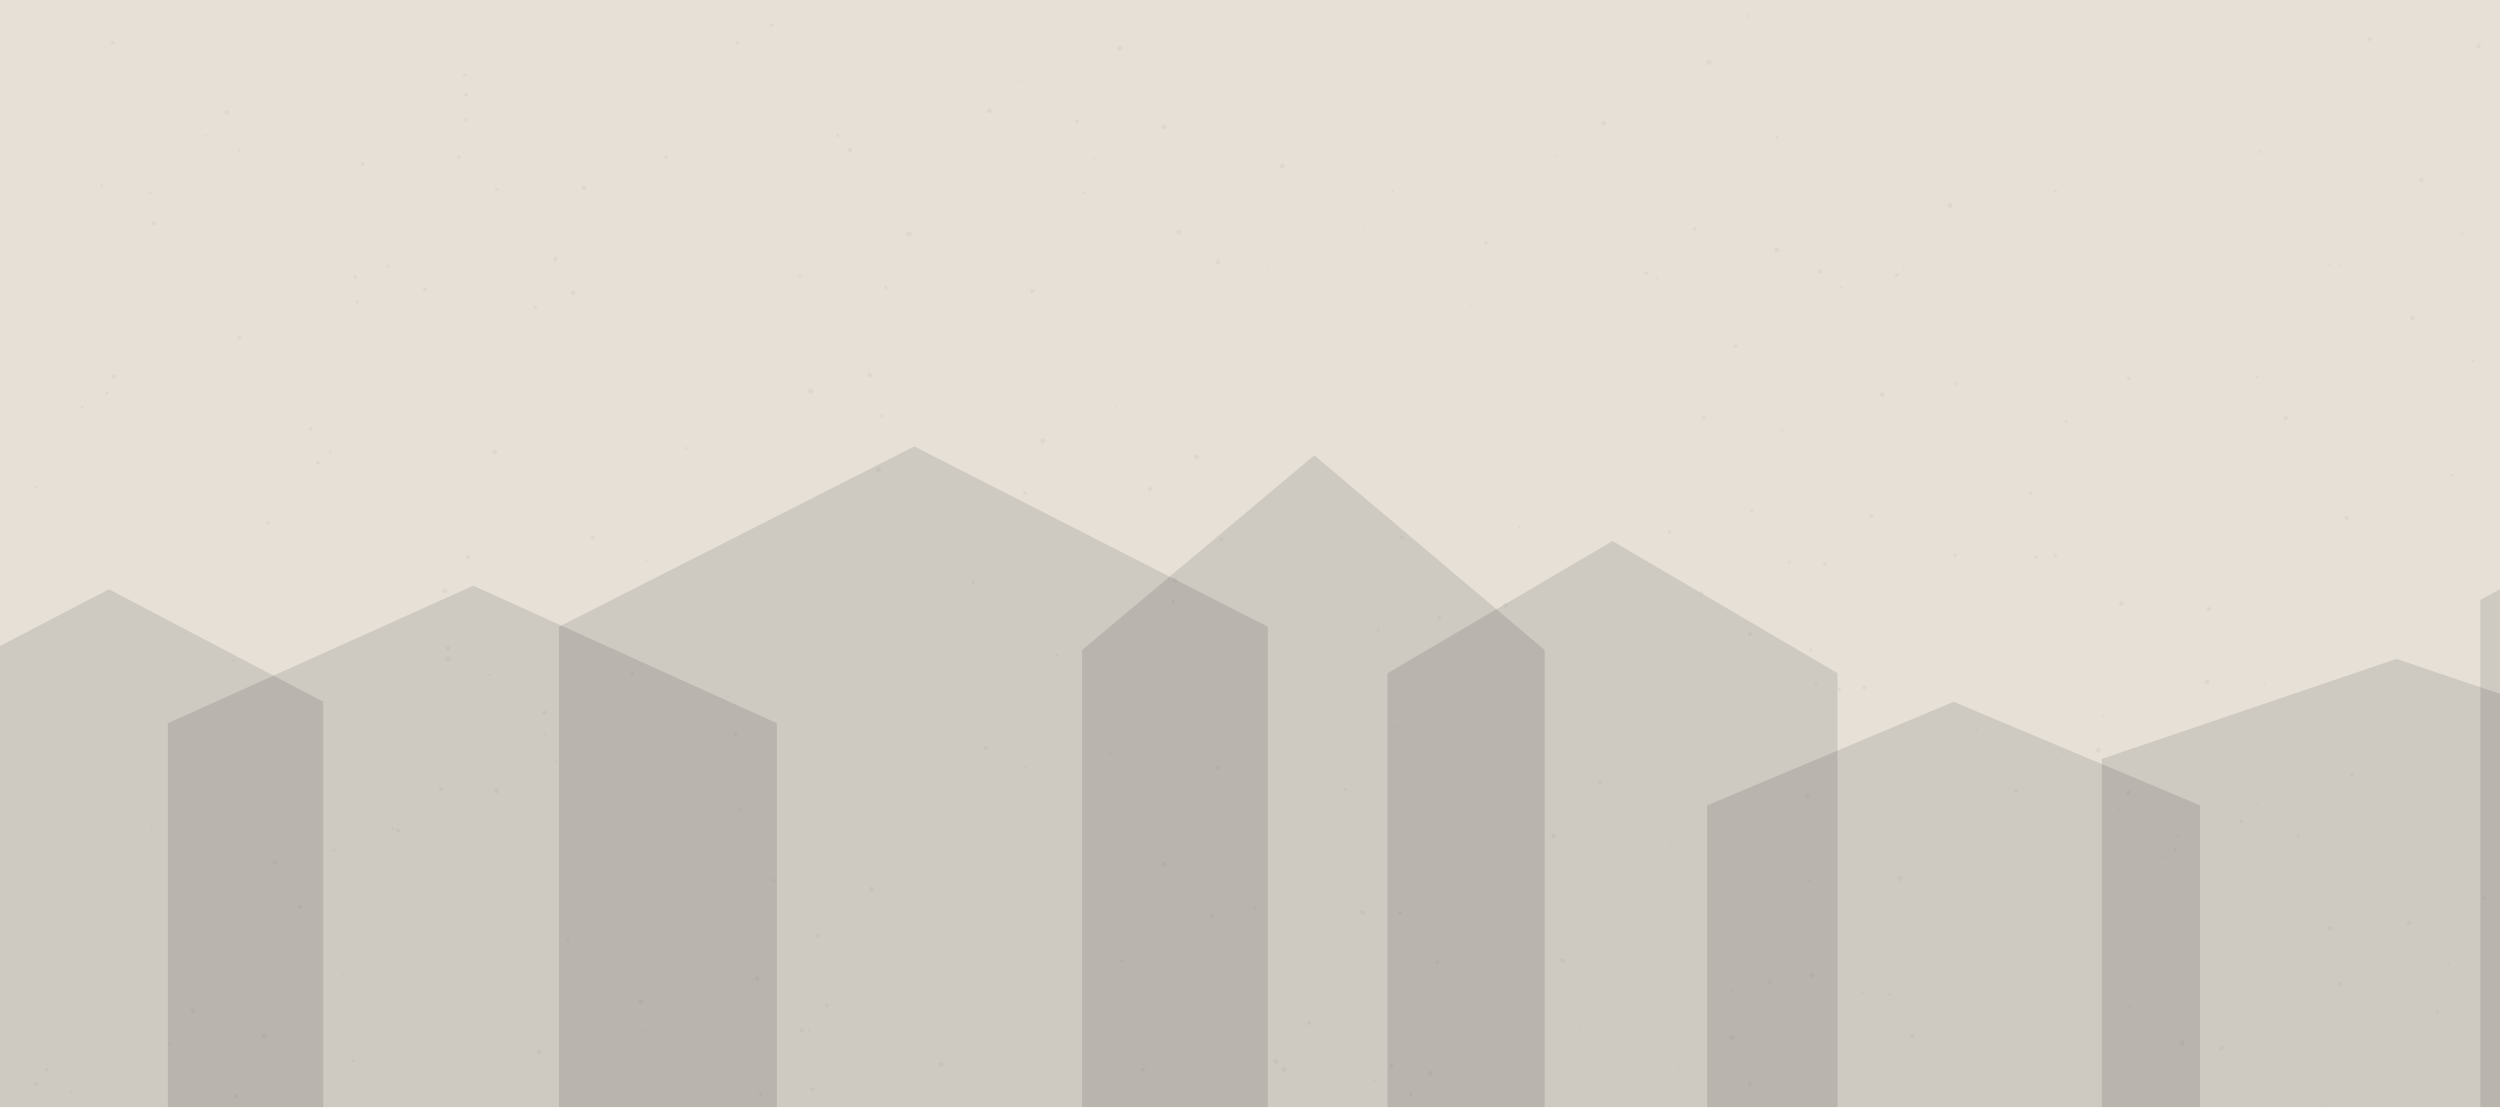
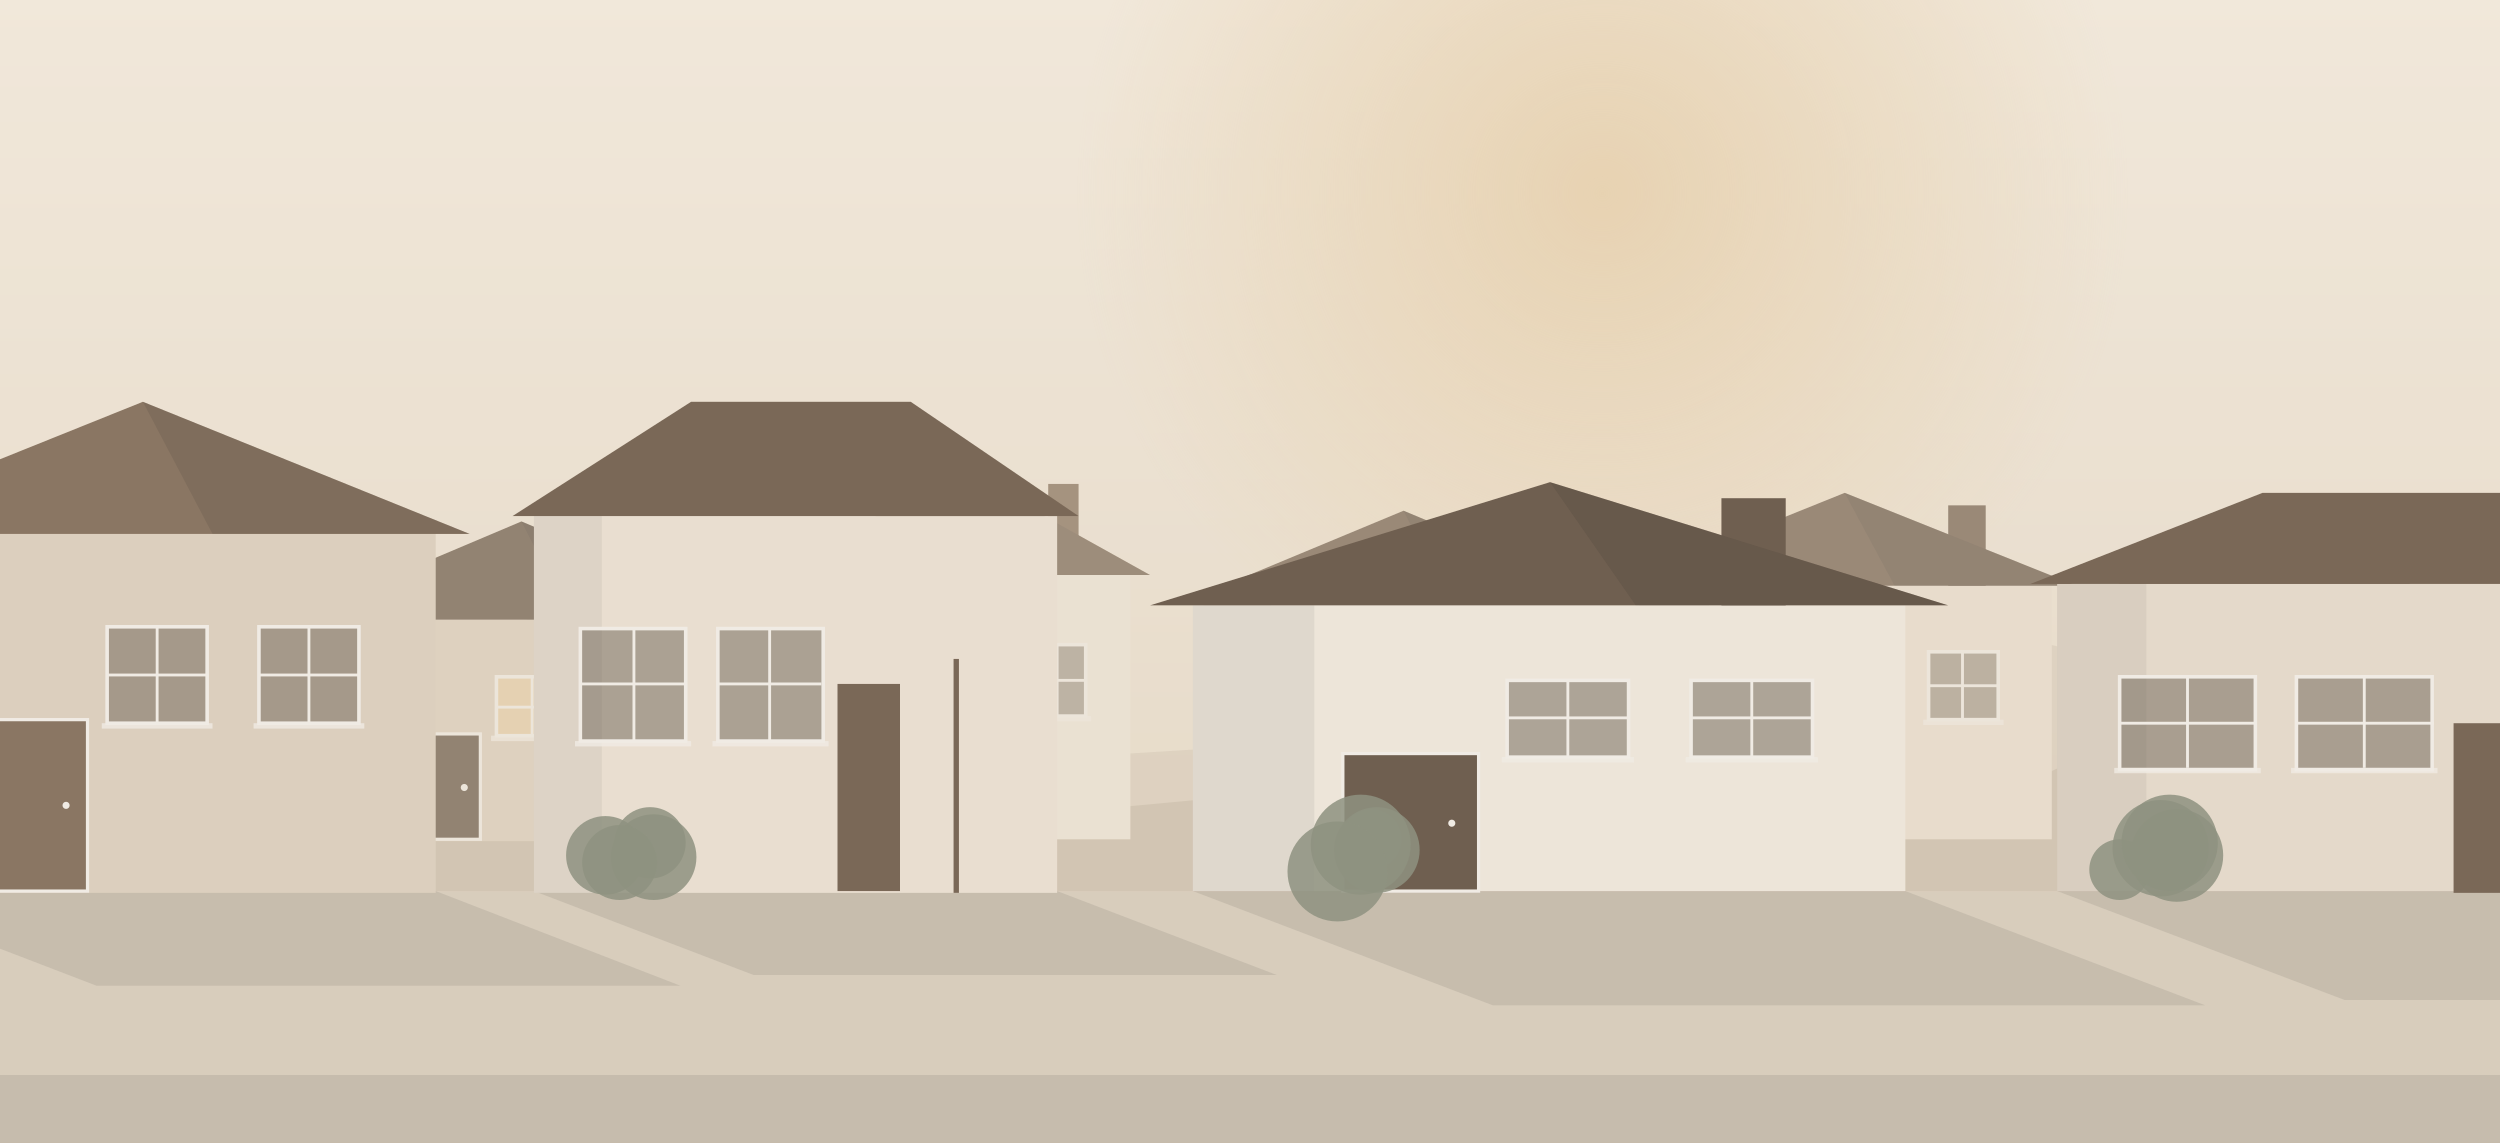
- <svg xmlns="http://www.w3.org/2000/svg" viewBox="0 0 1400 620" width="1400" height="620" role="img" preserveAspectRatio="xMidYMid slice">
-   <rect width="1400" height="620" fill="#E6E0D7" />
-   <polygon points="1190.0,-124.0 -1171,-422 -1167,-456" fill="#8B7355" opacity="0.070" />
-   <polygon points="1190.0,-124.0 -1032,-977 -1019,-1009" fill="#8B7355" opacity="0.070" />
-   <polygon points="1190.0,-124.0 -764,-1482 -745,-1510" fill="#8B7355" opacity="0.070" />
-   <polygon points="1190.0,-124.0 -384,-1909 -358,-1932" fill="#8B7355" opacity="0.070" />
-   <polygon points="1190.0,-124.0 87,-2233 118,-2249" fill="#8B7355" opacity="0.070" />
-   <polygon points="1190.0,-124.0 622,-2435 656,-2443" fill="#8B7355" opacity="0.070" />
-   <polygon points="1190.0,-124.0 1190,-2504 1224,-2504" fill="#8B7355" opacity="0.070" />
-   <polygon points="1190.0,-124.0 1758,-2435 1791,-2427" fill="#8B7355" opacity="0.070" />
-   <polygon points="1190.0,-124.0 2293,-2233 2323,-2217" fill="#8B7355" opacity="0.070" />
-   <polygon points="1190.0,-124.0 2764,-1909 2790,-1886" fill="#8B7355" opacity="0.070" />
-   <polygon points="1190.0,-124.0 3144,-1482 3164,-1454" fill="#8B7355" opacity="0.070" />
-   <polygon points="1190.0,-124.0 3412,-977 3424,-945" fill="#8B7355" opacity="0.070" />
-   <polygon points="1190.0,-124.0 3551,-422 3555,-388" fill="#8B7355" opacity="0.070" />
-   <polygon points="-60,620 -60,393 61,330 181,393 181,620" fill="#1A1A1A" opacity="0.12" />
-   <polygon points="94,620 94,405 265,328 435,405 435,620" fill="#1A1A1A" opacity="0.12" />
-   <polygon points="313,620 313,351 512,250 710,351 710,620" fill="#1A1A1A" opacity="0.12" />
-   <polygon points="606,620 606,364 736,255 865,364 865,620" fill="#1A1A1A" opacity="0.12" />
-   <polygon points="777,620 777,377 903,303 1029,377 1029,620" fill="#1A1A1A" opacity="0.12" />
-   <polygon points="956,620 956,451 1094,393 1232,451 1232,620" fill="#1A1A1A" opacity="0.12" />
-   <polygon points="1177,620 1177,425 1342,369 1508,425 1508,620" fill="#1A1A1A" opacity="0.12" />
-   <polygon points="1389,620 1389,336 1598,222 1807,336 1807,620" fill="#1A1A1A" opacity="0.12" />
-   <circle cx="122" cy="252" r="0.4" fill="#1A1A1A" opacity="0.040" />
-   <circle cx="131" cy="370" r="0.8" fill="#1A1A1A" opacity="0.040" />
-   <circle cx="554" cy="62" r="1.4" fill="#1A1A1A" opacity="0.040" />
-   <circle cx="935" cy="298" r="1.0" fill="#1A1A1A" opacity="0.040" />
-   <circle cx="251" cy="363" r="1.2" fill="#1A1A1A" opacity="0.040" />
-   <circle cx="257" cy="88" r="1.0" fill="#1A1A1A" opacity="0.040" />
-   <circle cx="185" cy="253" r="0.7" fill="#1A1A1A" opacity="0.040" />
-   <circle cx="64" cy="211" r="1.3" fill="#1A1A1A" opacity="0.040" />
-   <circle cx="764" cy="129" r="0.5" fill="#1A1A1A" opacity="0.040" />
-   <circle cx="132" cy="614" r="1.2" fill="#1A1A1A" opacity="0.040" />
-   <circle cx="843" cy="339" r="1.3" fill="#1A1A1A" opacity="0.040" />
-   <circle cx="154" cy="483" r="1.3" fill="#1A1A1A" opacity="0.040" />
-   <circle cx="414" cy="453" r="0.8" fill="#1A1A1A" opacity="0.040" />
-   <circle cx="928" cy="156" r="0.6" fill="#1A1A1A" opacity="0.040" />
-   <circle cx="1379" cy="131" r="0.7" fill="#1A1A1A" opacity="0.040" />
-   <circle cx="362" cy="314" r="0.6" fill="#1A1A1A" opacity="0.040" />
-   <circle cx="60" cy="220" r="0.9" fill="#1A1A1A" opacity="0.040" />
-   <circle cx="16" cy="611" r="0.5" fill="#1A1A1A" opacity="0.040" />
-   <circle cx="719" cy="599" r="1.3" fill="#1A1A1A" opacity="0.040" />
-   <circle cx="1244" cy="587" r="1.1" fill="#1A1A1A" opacity="0.040" />
-   <circle cx="772" cy="353" r="0.7" fill="#1A1A1A" opacity="0.040" />
-   <circle cx="1314" cy="290" r="1.2" fill="#1A1A1A" opacity="0.040" />
-   <circle cx="261" cy="53" r="1.0" fill="#1A1A1A" opacity="0.040" />
-   <circle cx="1373" cy="266" r="0.7" fill="#1A1A1A" opacity="0.040" />
-   <circle cx="572" cy="608" r="0.6" fill="#1A1A1A" opacity="0.040" />
-   <circle cx="574" cy="430" r="0.7" fill="#1A1A1A" opacity="0.040" />
-   <circle cx="660" cy="130" r="1.3" fill="#1A1A1A" opacity="0.040" />
-   <circle cx="134" cy="84" r="0.8" fill="#1A1A1A" opacity="0.040" />
-   <circle cx="1064" cy="492" r="1.4" fill="#1A1A1A" opacity="0.040" />
-   <circle cx="603" cy="68" r="1.0" fill="#1A1A1A" opacity="0.040" />
-   <circle cx="1048" cy="289" r="1.1" fill="#1A1A1A" opacity="0.040" />
-   <circle cx="658" cy="325" r="1.4" fill="#1A1A1A" opacity="0.040" />
-   <circle cx="545" cy="326" r="0.9" fill="#1A1A1A" opacity="0.040" />
-   <circle cx="1365" cy="567" r="0.8" fill="#1A1A1A" opacity="0.040" />
-   <circle cx="625" cy="228" r="0.5" fill="#1A1A1A" opacity="0.040" />
-   <circle cx="592" cy="367" r="0.8" fill="#1A1A1A" opacity="0.040" />
-   <circle cx="718" cy="93" r="1.4" fill="#1A1A1A" opacity="0.040" />
-   <circle cx="979" cy="9" r="0.7" fill="#1A1A1A" opacity="0.040" />
-   <circle cx="991" cy="550" r="1.0" fill="#1A1A1A" opacity="0.040" />
-   <circle cx="108" cy="327" r="0.4" fill="#1A1A1A" opacity="0.040" />
-   <circle cx="199" cy="155" r="1.1" fill="#1A1A1A" opacity="0.040" />
-   <circle cx="469" cy="76" r="0.9" fill="#1A1A1A" opacity="0.040" />
-   <circle cx="1019" cy="152" r="1.3" fill="#1A1A1A" opacity="0.040" />
-   <circle cx="6" cy="309" r="0.4" fill="#1A1A1A" opacity="0.040" />
-   <circle cx="995" cy="140" r="1.4" fill="#1A1A1A" opacity="0.040" />
-   <circle cx="1136" cy="245" r="0.4" fill="#1A1A1A" opacity="0.040" />
-   <circle cx="198" cy="594" r="0.9" fill="#1A1A1A" opacity="0.040" />
-   <circle cx="1193" cy="564" r="0.7" fill="#1A1A1A" opacity="0.040" />
-   <circle cx="953" cy="332" r="1.0" fill="#1A1A1A" opacity="0.040" />
-   <circle cx="492" cy="263" r="1.5" fill="#1A1A1A" opacity="0.040" />
-   <circle cx="1002" cy="315" r="0.8" fill="#1A1A1A" opacity="0.040" />
-   <circle cx="574" cy="276" r="1.1" fill="#1A1A1A" opacity="0.040" />
-   <circle cx="870" cy="468" r="1.3" fill="#1A1A1A" opacity="0.040" />
-   <circle cx="223" cy="465" r="1.1" fill="#1A1A1A" opacity="0.040" />
-   <circle cx="652" cy="484" r="1.5" fill="#1A1A1A" opacity="0.040" />
-   <circle cx="824" cy="171" r="0.5" fill="#1A1A1A" opacity="0.040" />
-   <circle cx="832" cy="136" r="1.0" fill="#1A1A1A" opacity="0.040" />
-   <circle cx="1371" cy="540" r="0.6" fill="#1A1A1A" opacity="0.040" />
-   <circle cx="274" cy="378" r="0.6" fill="#1A1A1A" opacity="0.040" />
-   <circle cx="217" cy="149" r="0.9" fill="#1A1A1A" opacity="0.040" />
-   <circle cx="710" cy="152" r="0.5" fill="#1A1A1A" opacity="0.040" />
-   <circle cx="780" cy="107" r="0.7" fill="#1A1A1A" opacity="0.040" />
-   <circle cx="1302" cy="620" r="0.4" fill="#1A1A1A" opacity="0.040" />
-   <circle cx="1175" cy="420" r="1.5" fill="#1A1A1A" opacity="0.040" />
-   <circle cx="972" cy="194" r="1.0" fill="#1A1A1A" opacity="0.040" />
-   <circle cx="753" cy="442" r="0.9" fill="#1A1A1A" opacity="0.040" />
-   <circle cx="784" cy="511" r="1.1" fill="#1A1A1A" opacity="0.040" />
-   <circle cx="805" cy="539" r="0.9" fill="#1A1A1A" opacity="0.040" />
-   <circle cx="373" cy="88" r="1.0" fill="#1A1A1A" opacity="0.040" />
-   <circle cx="433" cy="493" r="0.9" fill="#1A1A1A" opacity="0.040" />
-   <circle cx="174" cy="240" r="1.1" fill="#1A1A1A" opacity="0.040" />
-   <circle cx="1152" cy="425" r="0.5" fill="#1A1A1A" opacity="0.040" />
-   <circle cx="1044" cy="385" r="1.2" fill="#1A1A1A" opacity="0.040" />
-   <circle cx="714" cy="594" r="1.0" fill="#1A1A1A" opacity="0.040" />
-   <circle cx="715" cy="595" r="1.0" fill="#1A1A1A" opacity="0.040" />
-   <circle cx="1012" cy="446" r="1.4" fill="#1A1A1A" opacity="0.040" />
-   <circle cx="1031" cy="161" r="0.7" fill="#1A1A1A" opacity="0.040" />
-   <circle cx="305" cy="399" r="1.2" fill="#1A1A1A" opacity="0.040" />
-   <circle cx="1280" cy="234" r="1.3" fill="#1A1A1A" opacity="0.040" />
-   <circle cx="898" cy="69" r="1.2" fill="#1A1A1A" opacity="0.040" />
-   <circle cx="1388" cy="26" r="1.3" fill="#1A1A1A" opacity="0.040" />
-   <circle cx="541" cy="391" r="0.5" fill="#1A1A1A" opacity="0.040" />
-   <circle cx="1107" cy="409" r="0.6" fill="#1A1A1A" opacity="0.040" />
-   <circle cx="628" cy="538" r="1.0" fill="#1A1A1A" opacity="0.040" />
-   <circle cx="509" cy="131" r="1.5" fill="#1A1A1A" opacity="0.040" />
-   <circle cx="20" cy="607" r="1.1" fill="#1A1A1A" opacity="0.040" />
-   <circle cx="448" cy="155" r="0.9" fill="#1A1A1A" opacity="0.040" />
-   <circle cx="1066" cy="151" r="0.6" fill="#1A1A1A" opacity="0.040" />
-   <circle cx="1327" cy="22" r="1.0" fill="#1A1A1A" opacity="0.040" />
-   <circle cx="1192" cy="212" r="1.1" fill="#1A1A1A" opacity="0.040" />
-   <circle cx="127" cy="63" r="1.3" fill="#1A1A1A" opacity="0.040" />
-   <circle cx="851" cy="295" r="0.7" fill="#1A1A1A" opacity="0.040" />
-   <circle cx="1140" cy="312" r="0.9" fill="#1A1A1A" opacity="0.040" />
-   <circle cx="1062" cy="154" r="1.1" fill="#1A1A1A" opacity="0.040" />
-   <circle cx="359" cy="561" r="1.4" fill="#1A1A1A" opacity="0.040" />
-   <circle cx="150" cy="293" r="1.1" fill="#1A1A1A" opacity="0.040" />
-   <circle cx="39" cy="132" r="0.5" fill="#1A1A1A" opacity="0.040" />
-   <circle cx="220" cy="464" r="0.9" fill="#1A1A1A" opacity="0.040" />
-   <circle cx="790" cy="613" r="0.8" fill="#1A1A1A" opacity="0.040" />
-   <circle cx="1096" cy="215" r="0.9" fill="#1A1A1A" opacity="0.040" />
-   <circle cx="278" cy="106" r="0.9" fill="#1A1A1A" opacity="0.040" />
-   <circle cx="644" cy="274" r="1.3" fill="#1A1A1A" opacity="0.040" />
-   <circle cx="572" cy="45" r="0.7" fill="#1A1A1A" opacity="0.040" />
-   <circle cx="670" cy="256" r="1.5" fill="#1A1A1A" opacity="0.040" />
-   <circle cx="432" cy="14" r="1.0" fill="#1A1A1A" opacity="0.040" />
-   <circle cx="1129" cy="443" r="1.2" fill="#1A1A1A" opacity="0.040" />
-   <circle cx="785" cy="382" r="0.4" fill="#1A1A1A" opacity="0.040" />
-   <circle cx="1222" cy="584" r="1.5" fill="#1A1A1A" opacity="0.040" />
-   <circle cx="20" cy="273" r="0.8" fill="#1A1A1A" opacity="0.040" />
-   <circle cx="785" cy="301" r="1.0" fill="#1A1A1A" opacity="0.040" />
-   <circle cx="1265" cy="85" r="0.8" fill="#1A1A1A" opacity="0.040" />
-   <circle cx="200" cy="169" r="0.9" fill="#1A1A1A" opacity="0.040" />
-   <circle cx="476" cy="84" r="1.2" fill="#1A1A1A" opacity="0.040" />
-   <circle cx="770" cy="605" r="0.6" fill="#1A1A1A" opacity="0.040" />
-   <circle cx="733" cy="573" r="1.1" fill="#1A1A1A" opacity="0.040" />
-   <circle cx="779" cy="597" r="1.2" fill="#1A1A1A" opacity="0.040" />
-   <circle cx="1268" cy="383" r="0.6" fill="#1A1A1A" opacity="0.040" />
-   <circle cx="684" cy="302" r="1.2" fill="#1A1A1A" opacity="0.040" />
-   <circle cx="1017" cy="383" r="0.7" fill="#1A1A1A" opacity="0.040" />
-   <circle cx="134" cy="189" r="1.1" fill="#1A1A1A" opacity="0.040" />
-   <circle cx="657" cy="337" r="1.0" fill="#1A1A1A" opacity="0.040" />
-   <circle cx="980" cy="607" r="1.1" fill="#1A1A1A" opacity="0.040" />
-   <circle cx="1304" cy="148" r="0.7" fill="#1A1A1A" opacity="0.040" />
-   <circle cx="95" cy="585" r="0.7" fill="#1A1A1A" opacity="0.040" />
-   <circle cx="1015" cy="546" r="1.3" fill="#1A1A1A" opacity="0.040" />
-   <circle cx="332" cy="301" r="1.2" fill="#1A1A1A" opacity="0.040" />
-   <circle cx="168" cy="508" r="1.2" fill="#1A1A1A" opacity="0.040" />
-   <circle cx="57" cy="104" r="0.7" fill="#1A1A1A" opacity="0.040" />
-   <circle cx="995" cy="77" r="0.9" fill="#1A1A1A" opacity="0.040" />
-   <circle cx="1054" cy="221" r="1.4" fill="#1A1A1A" opacity="0.040" />
-   <circle cx="311" cy="426" r="0.7" fill="#1A1A1A" opacity="0.040" />
-   <circle cx="497" cy="470" r="0.4" fill="#1A1A1A" opacity="0.040" />
-   <circle cx="872" cy="87" r="0.6" fill="#1A1A1A" opacity="0.040" />
-   <circle cx="318" cy="527" r="0.8" fill="#1A1A1A" opacity="0.040" />
-   <circle cx="1237" cy="341" r="1.2" fill="#1A1A1A" opacity="0.040" />
-   <circle cx="1310" cy="551" r="1.0" fill="#1A1A1A" opacity="0.040" />
-   <circle cx="238" cy="162" r="1.1" fill="#1A1A1A" opacity="0.040" />
-   <circle cx="970" cy="581" r="1.4" fill="#1A1A1A" opacity="0.040" />
-   <circle cx="305" cy="411" r="0.7" fill="#1A1A1A" opacity="0.040" />
-   <circle cx="1157" cy="236" r="0.8" fill="#1A1A1A" opacity="0.040" />
-   <circle cx="1211" cy="480" r="0.6" fill="#1A1A1A" opacity="0.040" />
-   <circle cx="640" cy="599" r="1.2" fill="#1A1A1A" opacity="0.040" />
-   <circle cx="40" cy="612" r="0.8" fill="#1A1A1A" opacity="0.040" />
-   <circle cx="128" cy="515" r="0.4" fill="#1A1A1A" opacity="0.040" />
-   <circle cx="277" cy="253" r="1.4" fill="#1A1A1A" opacity="0.040" />
-   <circle cx="453" cy="577" r="0.6" fill="#1A1A1A" opacity="0.040" />
-   <circle cx="1151" cy="311" r="1.1" fill="#1A1A1A" opacity="0.040" />
-   <circle cx="249" cy="331" r="1.4" fill="#1A1A1A" opacity="0.040" />
-   <circle cx="115" cy="76" r="0.7" fill="#1A1A1A" opacity="0.040" />
-   <circle cx="784" cy="366" r="0.6" fill="#1A1A1A" opacity="0.040" />
-   <circle cx="427" cy="585" r="0.6" fill="#1A1A1A" opacity="0.040" />
-   <circle cx="954" cy="234" r="1.1" fill="#1A1A1A" opacity="0.040" />
-   <circle cx="449" cy="577" r="1.2" fill="#1A1A1A" opacity="0.040" />
-   <circle cx="463" cy="563" r="1.1" fill="#1A1A1A" opacity="0.040" />
-   <circle cx="1192" cy="444" r="1.3" fill="#1A1A1A" opacity="0.040" />
-   <circle cx="1356" cy="101" r="1.1" fill="#1A1A1A" opacity="0.040" />
-   <circle cx="801" cy="601" r="1.3" fill="#1A1A1A" opacity="0.040" />
-   <circle cx="1264" cy="211" r="0.9" fill="#1A1A1A" opacity="0.040" />
-   <circle cx="679" cy="513" r="1.1" fill="#1A1A1A" opacity="0.040" />
-   <circle cx="578" cy="163" r="1.2" fill="#1A1A1A" opacity="0.040" />
-   <circle cx="1014" cy="364" r="0.8" fill="#1A1A1A" opacity="0.040" />
-   <circle cx="607" cy="108" r="0.7" fill="#1A1A1A" opacity="0.040" />
-   <circle cx="1071" cy="580" r="1.3" fill="#1A1A1A" opacity="0.040" />
-   <circle cx="413" cy="24" r="1.1" fill="#1A1A1A" opacity="0.040" />
-   <circle cx="885" cy="576" r="0.5" fill="#1A1A1A" opacity="0.040" />
-   <circle cx="1218" cy="476" r="0.9" fill="#1A1A1A" opacity="0.040" />
-   <circle cx="980" cy="355" r="1.2" fill="#1A1A1A" opacity="0.040" />
-   <circle cx="278" cy="443" r="1.4" fill="#1A1A1A" opacity="0.040" />
-   <circle cx="806" cy="346" r="1.0" fill="#1A1A1A" opacity="0.040" />
-   <circle cx="1255" cy="460" r="0.9" fill="#1A1A1A" opacity="0.040" />
-   <circle cx="875" cy="538" r="1.3" fill="#1A1A1A" opacity="0.040" />
-   <circle cx="1058" cy="557" r="0.7" fill="#1A1A1A" opacity="0.040" />
-   <circle cx="63" cy="24" r="1.2" fill="#1A1A1A" opacity="0.040" />
-   <circle cx="1117" cy="590" r="0.5" fill="#1A1A1A" opacity="0.040" />
-   <circle cx="527" cy="596" r="1.2" fill="#1A1A1A" opacity="0.040" />
-   <circle cx="1151" cy="107" r="0.9" fill="#1A1A1A" opacity="0.040" />
-   <circle cx="1137" cy="276" r="1.0" fill="#1A1A1A" opacity="0.040" />
-   <circle cx="1264" cy="450" r="0.5" fill="#1A1A1A" opacity="0.040" />
-   <circle cx="970" cy="555" r="0.7" fill="#1A1A1A" opacity="0.040" />
-   <circle cx="1351" cy="178" r="1.3" fill="#1A1A1A" opacity="0.040" />
-   <circle cx="302" cy="589" r="1.4" fill="#1A1A1A" opacity="0.040" />
-   <circle cx="1187" cy="453" r="0.6" fill="#1A1A1A" opacity="0.040" />
-   <circle cx="260" cy="42" r="0.9" fill="#1A1A1A" opacity="0.040" />
-   <circle cx="1013" cy="493" r="0.8" fill="#1A1A1A" opacity="0.040" />
-   <circle cx="1287" cy="468" r="1.0" fill="#1A1A1A" opacity="0.040" />
-   <circle cx="1022" cy="316" r="1.1" fill="#1A1A1A" opacity="0.040" />
-   <circle cx="1188" cy="338" r="1.4" fill="#1A1A1A" opacity="0.040" />
-   <circle cx="1043" cy="556" r="0.7" fill="#1A1A1A" opacity="0.040" />
-   <circle cx="187" cy="476" r="0.8" fill="#1A1A1A" opacity="0.040" />
-   <circle cx="26" cy="599" r="1.0" fill="#1A1A1A" opacity="0.040" />
-   <circle cx="178" cy="259" r="1.0" fill="#1A1A1A" opacity="0.040" />
-   <circle cx="494" cy="233" r="0.8" fill="#1A1A1A" opacity="0.040" />
-   <circle cx="1092" cy="115" r="1.5" fill="#1A1A1A" opacity="0.040" />
-   <circle cx="613" cy="89" r="0.5" fill="#1A1A1A" opacity="0.040" />
-   <circle cx="46" cy="228" r="0.7" fill="#1A1A1A" opacity="0.040" />
-   <circle cx="1175" cy="343" r="0.4" fill="#1A1A1A" opacity="0.040" />
-   <circle cx="84" cy="108" r="0.8" fill="#1A1A1A" opacity="0.040" />
-   <circle cx="1101" cy="147" r="0.5" fill="#1A1A1A" opacity="0.040" />
-   <circle cx="327" cy="105" r="1.4" fill="#1A1A1A" opacity="0.040" />
-   <circle cx="957" cy="35" r="1.4" fill="#1A1A1A" opacity="0.040" />
-   <circle cx="940" cy="597" r="0.5" fill="#1A1A1A" opacity="0.040" />
-   <circle cx="321" cy="164" r="1.3" fill="#1A1A1A" opacity="0.040" />
-   <circle cx="384" cy="251" r="0.8" fill="#1A1A1A" opacity="0.040" />
-   <circle cx="1001" cy="506" r="0.6" fill="#1A1A1A" opacity="0.040" />
-   <circle cx="1236" cy="382" r="1.4" fill="#1A1A1A" opacity="0.040" />
-   <circle cx="408" cy="390" r="0.6" fill="#1A1A1A" opacity="0.040" />
-   <circle cx="454" cy="219" r="1.5" fill="#1A1A1A" opacity="0.040" />
-   <circle cx="1356" cy="542" r="0.4" fill="#1A1A1A" opacity="0.040" />
-   <circle cx="1391" cy="503" r="1.2" fill="#1A1A1A" opacity="0.040" />
-   <circle cx="426" cy="613" r="1.0" fill="#1A1A1A" opacity="0.040" />
-   <circle cx="1095" cy="311" r="1.0" fill="#1A1A1A" opacity="0.040" />
-   <circle cx="488" cy="498" r="1.4" fill="#1A1A1A" opacity="0.040" />
-   <circle cx="1317" cy="434" r="0.9" fill="#1A1A1A" opacity="0.040" />
-   <circle cx="311" cy="145" r="1.3" fill="#1A1A1A" opacity="0.040" />
-   <circle cx="412" cy="411" r="1.0" fill="#1A1A1A" opacity="0.040" />
-   <circle cx="247" cy="442" r="1.2" fill="#1A1A1A" opacity="0.040" />
-   <circle cx="1305" cy="520" r="1.3" fill="#1A1A1A" opacity="0.040" />
-   <circle cx="1385" cy="202" r="0.9" fill="#1A1A1A" opacity="0.040" />
-   <circle cx="1030" cy="386" r="1.0" fill="#1A1A1A" opacity="0.040" />
-   <circle cx="354" cy="377" r="0.9" fill="#1A1A1A" opacity="0.040" />
-   <circle cx="981" cy="286" r="0.9" fill="#1A1A1A" opacity="0.040" />
-   <circle cx="922" cy="153" r="1.1" fill="#1A1A1A" opacity="0.040" />
-   <circle cx="896" cy="438" r="1.1" fill="#1A1A1A" opacity="0.040" />
-   <circle cx="703" cy="509" r="0.9" fill="#1A1A1A" opacity="0.040" />
-   <circle cx="455" cy="610" r="1.2" fill="#1A1A1A" opacity="0.040" />
-   <circle cx="86" cy="125" r="1.2" fill="#1A1A1A" opacity="0.040" />
-   <circle cx="541" cy="230" r="0.5" fill="#1A1A1A" opacity="0.040" />
-   <circle cx="251" cy="369" r="1.3" fill="#1A1A1A" opacity="0.040" />
-   <circle cx="458" cy="524" r="1.0" fill="#1A1A1A" opacity="0.040" />
-   <circle cx="935" cy="473" r="0.6" fill="#1A1A1A" opacity="0.040" />
-   <circle cx="1310" cy="148" r="0.6" fill="#1A1A1A" opacity="0.040" />
-   <circle cx="627" cy="27" r="1.5" fill="#1A1A1A" opacity="0.040" />
-   <circle cx="1023" cy="132" r="0.4" fill="#1A1A1A" opacity="0.040" />
-   <circle cx="763" cy="511" r="1.4" fill="#1A1A1A" opacity="0.040" />
-   <circle cx="682" cy="430" r="1.1" fill="#1A1A1A" opacity="0.040" />
-   <circle cx="584" cy="247" r="1.4" fill="#1A1A1A" opacity="0.040" />
-   <circle cx="487" cy="210" r="1.3" fill="#1A1A1A" opacity="0.040" />
-   <circle cx="682" cy="147" r="1.3" fill="#1A1A1A" opacity="0.040" />
-   <circle cx="1383" cy="241" r="0.5" fill="#1A1A1A" opacity="0.040" />
-   <circle cx="261" cy="67" r="0.9" fill="#1A1A1A" opacity="0.040" />
-   <circle cx="424" cy="548" r="1.3" fill="#1A1A1A" opacity="0.040" />
-   <circle cx="1178" cy="401" r="0.6" fill="#1A1A1A" opacity="0.040" />
-   <circle cx="552" cy="419" r="1.2" fill="#1A1A1A" opacity="0.040" />
-   <circle cx="622" cy="422" r="0.7" fill="#1A1A1A" opacity="0.040" />
-   <circle cx="203" cy="92" r="1.1" fill="#1A1A1A" opacity="0.040" />
-   <circle cx="949" cy="128" r="1.1" fill="#1A1A1A" opacity="0.040" />
-   <circle cx="652" cy="71" r="1.4" fill="#1A1A1A" opacity="0.040" />
-   <circle cx="85" cy="463" r="0.6" fill="#1A1A1A" opacity="0.040" />
-   <circle cx="300" cy="172" r="1.0" fill="#1A1A1A" opacity="0.040" />
-   <circle cx="108" cy="566" r="1.3" fill="#1A1A1A" opacity="0.040" />
-   <circle cx="781" cy="407" r="0.6" fill="#1A1A1A" opacity="0.040" />
-   <circle cx="148" cy="580" r="1.4" fill="#1A1A1A" opacity="0.040" />
-   <circle cx="998" cy="241" r="0.8" fill="#1A1A1A" opacity="0.040" />
-   <circle cx="262" cy="312" r="1.2" fill="#1A1A1A" opacity="0.040" />
-   <circle cx="1220" cy="468" r="0.7" fill="#1A1A1A" opacity="0.040" />
-   <circle cx="1349" cy="517" r="1.3" fill="#1A1A1A" opacity="0.040" />
-   <circle cx="496" cy="161" r="1.0" fill="#1A1A1A" opacity="0.040" />
-   <circle cx="192" cy="546" r="0.5" fill="#1A1A1A" opacity="0.040" />
-   <circle cx="795" cy="516" r="0.5" fill="#1A1A1A" opacity="0.040" />
-   <circle cx="360" cy="577" r="0.6" fill="#1A1A1A" opacity="0.040" />
+ <svg xmlns="http://www.w3.org/2000/svg" viewBox="0 0 1400 640" width="1400" height="640" role="img" preserveAspectRatio="xMidYMid slice">
+   <defs>
+     <linearGradient id="sk404" x1="0" y1="0" x2="0" y2="1">
+       <stop offset="0" stop-color="#F6EFE4" />
+       <stop offset="1" stop-color="#E3D6C4" />
+     </linearGradient>
+     <radialGradient id="sn404">
+       <stop offset="0" stop-color="#E8CFA8" stop-opacity=".95" />
+       <stop offset="1" stop-color="#E8CFA8" stop-opacity="0" />
+     </radialGradient>
+   </defs>
+   <rect width="1400" height="640" fill="url(#sk404)" />
+   <circle cx="897.382" cy="108.8" r="294.4" fill="url(#sn404)" />
+   <path d="M-20,835.2 L-20,419 L44,412 L107,395 L171,376 L235,363 L298,346 L362,345 L425,349 L489,383 L553,413 L616,423 L680,419 L744,423 L807,351 L871,397 L935,381 L998,406 L1062,367 L1125,356 L1189,370 L1253,422 L1316,355 L1380,386 L1440,835.2 Z" fill="#CFC3B2" opacity="0.55" />
+   <path d="M-20,873.6 L-20,455 L44,454 L107,445 L171,437 L235,416 L298,414 L362,416 L425,410 L489,430 L553,412 L616,453 L680,447 L744,431 L807,460 L871,428 L935,432 L998,407 L1062,425 L1125,443 L1189,413 L1253,417 L1316,411 L1380,464 L1440,873.6 Z" fill="#BBAE9B" opacity="0.5" />
+   <rect y="499" width="1400" height="140.8" fill="#D8CDBC" />
+   <rect x="91" y="327" width="19" height="36" fill="#7A6857" />
+   <rect x="-56" y="361" width="216" height="109" fill="#DCCFBE" />
+   <rect x="-56" y="361" width="37" height="109" fill="#1A1A1A" opacity=".07" />
+   <polygon points="-69,361 52,322 173,361" fill="#7A6857" />
+   <polygon points="52,322 173,361 78,361" fill="#1A1A1A" opacity=".10" />
+   <rect x="-13" y="418" width="41" height="52" fill="#7A6857" />
+   <rect x="-13" y="418" width="41" height="52" fill="none" stroke="#F0EBE4" stroke-width="1.8" />
+   <circle cx="20" cy="444" r="2" fill="#F0EBE4" />
+   <rect x="39" y="390" width="37" height="29" fill="#E8CFA8" opacity="0.85" />
+   <rect x="39" y="390" width="37" height="29" fill="none" stroke="#F0EBE4" stroke-width="2" />
+   <line x1="57" y1="390" x2="57" y2="419" stroke="#F0EBE4" stroke-width="1.6" />
+   <line x1="39" y1="404" x2="76" y2="404" stroke="#F0EBE4" stroke-width="1.6" />
+   <rect x="36" y="419" width="43" height="3" fill="#F0EBE4" opacity=".8" />
+   <rect x="95" y="390" width="37" height="29" fill="#6E6355" opacity="0.5" />
+   <rect x="95" y="390" width="37" height="29" fill="none" stroke="#F0EBE4" stroke-width="2" />
+   <line x1="114" y1="390" x2="114" y2="419" stroke="#F0EBE4" stroke-width="1.6" />
+   <line x1="95" y1="404" x2="132" y2="404" stroke="#F0EBE4" stroke-width="1.6" />
+   <rect x="92" y="419" width="43" height="3" fill="#F0EBE4" opacity=".8" />
+   <rect x="176" y="347" width="232" height="124" fill="#DCCFBE" />
+   <rect x="176" y="347" width="39" height="124" fill="#1A1A1A" opacity=".07" />
+   <polygon points="162,347 292,292 422,347" fill="#6F5F50" />
+   <polygon points="292,292 422,347 320,347" fill="#1A1A1A" opacity=".10" />
+   <rect x="225" y="411" width="44" height="59" fill="#6F5F50" />
+   <rect x="225" y="411" width="44" height="59" fill="none" stroke="#F0EBE4" stroke-width="1.8" />
+   <circle cx="260" cy="441" r="2" fill="#F0EBE4" />
+   <rect x="278" y="379" width="39" height="33" fill="#E8CFA8" opacity="0.85" />
+   <rect x="278" y="379" width="39" height="33" fill="none" stroke="#F0EBE4" stroke-width="2" />
+   <line x1="298" y1="379" x2="298" y2="412" stroke="#F0EBE4" stroke-width="1.6" />
+   <line x1="278" y1="396" x2="318" y2="396" stroke="#F0EBE4" stroke-width="1.6" />
+   <rect x="275" y="412" width="45" height="3" fill="#F0EBE4" opacity=".8" />
+   <rect x="338" y="379" width="39" height="33" fill="#E8CFA8" opacity="0.85" />
+   <rect x="338" y="379" width="39" height="33" fill="none" stroke="#F0EBE4" stroke-width="2" />
+   <line x1="358" y1="379" x2="358" y2="412" stroke="#F0EBE4" stroke-width="1.6" />
+   <line x1="338" y1="396" x2="378" y2="396" stroke="#F0EBE4" stroke-width="1.6" />
+   <rect x="335" y="412" width="45" height="3" fill="#F0EBE4" opacity=".8" />
+   <rect x="587" y="271" width="17" height="53" fill="#8A7663" />
+   <rect x="443" y="322" width="190" height="148" fill="#EDE5D9" />
+   <rect x="443" y="322" width="32" height="148" fill="#1A1A1A" opacity=".07" />
+   <polygon points="431,322 538,263 644,322" fill="#8A7663" />
+   <polygon points="538,263 644,322 561,322" fill="#1A1A1A" opacity=".10" />
+   <rect x="492" y="399" width="36" height="71" fill="#8A7663" />
+   <rect x="492" y="399" width="36" height="71" fill="none" stroke="#F0EBE4" stroke-width="1.8" />
+   <circle cx="521" cy="435" r="2" fill="#F0EBE4" />
+   <rect x="526" y="361" width="32" height="40" fill="#E8CFA8" opacity="0.85" />
+   <rect x="526" y="361" width="32" height="40" fill="none" stroke="#F0EBE4" stroke-width="2" />
+   <line x1="543" y1="361" x2="543" y2="401" stroke="#F0EBE4" stroke-width="1.6" />
+   <line x1="526" y1="381" x2="559" y2="381" stroke="#F0EBE4" stroke-width="1.6" />
+   <rect x="523" y="401" width="38" height="3" fill="#F0EBE4" opacity=".8" />
+   <rect x="576" y="361" width="32" height="40" fill="#6E6355" opacity="0.5" />
+   <rect x="576" y="361" width="32" height="40" fill="none" stroke="#F0EBE4" stroke-width="2" />
+   <line x1="592" y1="361" x2="592" y2="401" stroke="#F0EBE4" stroke-width="1.6" />
+   <line x1="576" y1="381" x2="608" y2="381" stroke="#F0EBE4" stroke-width="1.6" />
+   <rect x="573" y="401" width="38" height="3" fill="#F0EBE4" opacity=".8" />
+   <rect x="674" y="338" width="222" height="133" fill="#EDE5D9" />
+   <rect x="674" y="338" width="38" height="133" fill="#1A1A1A" opacity=".07" />
+   <polygon points="661,338 786,286 910,338" fill="#7A6857" />
+   <polygon points="786,286 910,338 812,338" fill="#1A1A1A" opacity=".10" />
+   <rect x="703" y="407" width="42" height="64" fill="#7A6857" />
+   <rect x="703" y="407" width="42" height="64" fill="none" stroke="#F0EBE4" stroke-width="1.8" />
+   <circle cx="736" cy="439" r="2" fill="#F0EBE4" />
+   <rect x="772" y="372" width="38" height="36" fill="#6E6355" opacity="0.5" />
+   <rect x="772" y="372" width="38" height="36" fill="none" stroke="#F0EBE4" stroke-width="2" />
+   <line x1="791" y1="372" x2="791" y2="408" stroke="#F0EBE4" stroke-width="1.6" />
+   <line x1="772" y1="390" x2="810" y2="390" stroke="#F0EBE4" stroke-width="1.6" />
+   <rect x="769" y="408" width="44" height="3" fill="#F0EBE4" opacity=".8" />
+   <rect x="830" y="372" width="38" height="36" fill="#E8CFA8" opacity="0.85" />
+   <rect x="830" y="372" width="38" height="36" fill="none" stroke="#F0EBE4" stroke-width="2" />
+   <line x1="849" y1="372" x2="849" y2="408" stroke="#F0EBE4" stroke-width="1.6" />
+   <line x1="830" y1="390" x2="868" y2="390" stroke="#F0EBE4" stroke-width="1.6" />
+   <rect x="827" y="408" width="44" height="3" fill="#F0EBE4" opacity=".8" />
+   <rect x="1091" y="283" width="21" height="47" fill="#7A6857" />
+   <rect x="918" y="328" width="231" height="142" fill="#E9DED0" />
+   <rect x="918" y="328" width="39" height="142" fill="#1A1A1A" opacity=".07" />
+   <polygon points="904,328 1033,276 1163,328" fill="#7A6857" />
+   <polygon points="1033,276 1163,328 1061,328" fill="#1A1A1A" opacity=".10" />
+   <rect x="952" y="402" width="44" height="68" fill="#7A6857" />
+   <rect x="952" y="402" width="44" height="68" fill="none" stroke="#F0EBE4" stroke-width="1.8" />
+   <circle cx="987" cy="436" r="2" fill="#F0EBE4" />
+   <rect x="1019" y="365" width="39" height="38" fill="#6E6355" opacity="0.5" />
+   <rect x="1019" y="365" width="39" height="38" fill="none" stroke="#F0EBE4" stroke-width="2" />
+   <line x1="1039" y1="365" x2="1039" y2="403" stroke="#F0EBE4" stroke-width="1.6" />
+   <line x1="1019" y1="384" x2="1059" y2="384" stroke="#F0EBE4" stroke-width="1.6" />
+   <rect x="1016" y="403" width="45" height="3" fill="#F0EBE4" opacity=".8" />
+   <rect x="1080" y="365" width="39" height="38" fill="#6E6355" opacity="0.5" />
+   <rect x="1080" y="365" width="39" height="38" fill="none" stroke="#F0EBE4" stroke-width="2" />
+   <line x1="1099" y1="365" x2="1099" y2="403" stroke="#F0EBE4" stroke-width="1.6" />
+   <line x1="1080" y1="384" x2="1119" y2="384" stroke="#F0EBE4" stroke-width="1.6" />
+   <rect x="1077" y="403" width="45" height="3" fill="#F0EBE4" opacity=".8" />
+   <rect x="1304" y="298" width="17" height="43" fill="#8A7663" />
+   <rect x="1171" y="339" width="194" height="131" fill="#E4D9CA" />
+   <rect x="1171" y="339" width="33" height="131" fill="#1A1A1A" opacity=".07" />
+   <polygon points="1159,339 1268,291 1377,339" fill="#8A7663" />
+   <polygon points="1268,291 1377,339 1291,339" fill="#1A1A1A" opacity=".10" />
+   <rect x="1200" y="407" width="37" height="63" fill="#8A7663" />
+   <rect x="1200" y="407" width="37" height="63" fill="none" stroke="#F0EBE4" stroke-width="1.8" />
+   <circle cx="1230" cy="439" r="2" fill="#F0EBE4" />
+   <rect x="1256" y="373" width="33" height="35" fill="#6E6355" opacity="0.5" />
+   <rect x="1256" y="373" width="33" height="35" fill="none" stroke="#F0EBE4" stroke-width="2" />
+   <line x1="1273" y1="373" x2="1273" y2="409" stroke="#F0EBE4" stroke-width="1.6" />
+   <line x1="1256" y1="391" x2="1289" y2="391" stroke="#F0EBE4" stroke-width="1.6" />
+   <rect x="1253" y="409" width="39" height="3" fill="#F0EBE4" opacity=".8" />
+   <rect x="1307" y="373" width="33" height="35" fill="#6E6355" opacity="0.5" />
+   <rect x="1307" y="373" width="33" height="35" fill="none" stroke="#F0EBE4" stroke-width="2" />
+   <line x1="1323" y1="373" x2="1323" y2="409" stroke="#F0EBE4" stroke-width="1.6" />
+   <line x1="1307" y1="391" x2="1340" y2="391" stroke="#F0EBE4" stroke-width="1.6" />
+   <rect x="1304" y="409" width="39" height="3" fill="#F0EBE4" opacity=".8" />
+   <rect x="1381" y="350" width="216" height="121" fill="#E4D9CA" />
+   <rect x="1381" y="350" width="37" height="121" fill="#1A1A1A" opacity=".07" />
+   <polygon points="1368,350 1489,307 1610,350" fill="#7A6857" />
+   <polygon points="1489,307 1610,350 1515,350" fill="#1A1A1A" opacity=".10" />
+   <rect x="1413" y="412" width="41" height="58" fill="#7A6857" />
+   <rect x="1413" y="412" width="41" height="58" fill="none" stroke="#F0EBE4" stroke-width="1.8" />
+   <circle cx="1446" cy="441" r="2" fill="#F0EBE4" />
+   <rect x="1476" y="381" width="37" height="33" fill="#E8CFA8" opacity="0.85" />
+   <rect x="1476" y="381" width="37" height="33" fill="none" stroke="#F0EBE4" stroke-width="2" />
+   <line x1="1495" y1="381" x2="1495" y2="414" stroke="#F0EBE4" stroke-width="1.6" />
+   <line x1="1476" y1="397" x2="1513" y2="397" stroke="#F0EBE4" stroke-width="1.6" />
+   <rect x="1473" y="414" width="43" height="3" fill="#F0EBE4" opacity=".8" />
+   <rect x="1533" y="381" width="37" height="33" fill="#6E6355" opacity="0.5" />
+   <rect x="1533" y="381" width="37" height="33" fill="none" stroke="#F0EBE4" stroke-width="2" />
+   <line x1="1551" y1="381" x2="1551" y2="414" stroke="#F0EBE4" stroke-width="1.6" />
+   <line x1="1533" y1="397" x2="1569" y2="397" stroke="#F0EBE4" stroke-width="1.6" />
+   <rect x="1530" y="414" width="43" height="3" fill="#F0EBE4" opacity=".8" />
+   <rect width="1400" height="499" fill="#E3D6C4" opacity=".30" />
+   <polygon points="-84,499 244,499 381,552 54,552" fill="#1A1A1A" opacity="0.09" />
+   <rect x="-84" y="299" width="328" height="201" fill="#DCCFBE" />
+   <rect x="-84" y="299" width="56" height="201" fill="#1A1A1A" opacity=".07" />
+   <polygon points="-104,299 80,225 263,299" fill="#8A7663" />
+   <polygon points="80,225 263,299 119,299" fill="#1A1A1A" opacity=".10" />
+   <rect x="-13" y="403" width="62" height="96" fill="#8A7663" />
+   <rect x="-13" y="403" width="62" height="96" fill="none" stroke="#F0EBE4" stroke-width="1.8" />
+   <circle cx="37" cy="451" r="2" fill="#F0EBE4" />
+   <rect x="60" y="351" width="56" height="54" fill="#6E6355" opacity="0.5" />
+   <rect x="60" y="351" width="56" height="54" fill="none" stroke="#F0EBE4" stroke-width="2" />
+   <line x1="88" y1="351" x2="88" y2="405" stroke="#F0EBE4" stroke-width="1.6" />
+   <line x1="60" y1="378" x2="116" y2="378" stroke="#F0EBE4" stroke-width="1.6" />
+   <rect x="57" y="405" width="62" height="3" fill="#F0EBE4" opacity=".8" />
+   <rect x="145" y="351" width="56" height="54" fill="#6E6355" opacity="0.5" />
+   <rect x="145" y="351" width="56" height="54" fill="none" stroke="#F0EBE4" stroke-width="2" />
+   <line x1="173" y1="351" x2="173" y2="405" stroke="#F0EBE4" stroke-width="1.6" />
+   <line x1="145" y1="378" x2="201" y2="378" stroke="#F0EBE4" stroke-width="1.6" />
+   <rect x="142" y="405" width="62" height="3" fill="#F0EBE4" opacity=".8" />
+   <circle cx="-39" cy="476" r="19" fill="#8E9280" opacity="0.85" />
+   <circle cx="-60" cy="479" r="25" fill="#8E9280" opacity="0.85" />
+   <circle cx="-31" cy="471" r="21" fill="#8E9280" opacity="0.85" />
+   <circle cx="-36" cy="482" r="19" fill="#8E9280" opacity="0.85" />
+   <polygon points="299,499 592,499 715,546 422,546" fill="#1A1A1A" opacity="0.09" />
+   <rect x="299" y="289" width="293" height="211" fill="#E9DED0" />
+   <rect x="299" y="289" width="38" height="211" fill="#1A1A1A" opacity=".06" />
+   <polygon points="287,289 387,225 510,225 604,289" fill="#7A6857" />
+   <rect x="469" y="383" width="35" height="116" fill="#7A6857" />
+   <rect x="325" y="352" width="59" height="63" fill="#6E6355" opacity="0.5" />
+   <rect x="325" y="352" width="59" height="63" fill="none" stroke="#F0EBE4" stroke-width="2" />
+   <line x1="355" y1="352" x2="355" y2="415" stroke="#F0EBE4" stroke-width="1.6" />
+   <line x1="325" y1="383" x2="384" y2="383" stroke="#F0EBE4" stroke-width="1.6" />
+   <rect x="322" y="415" width="65" height="3" fill="#F0EBE4" opacity=".8" />
+   <rect x="402" y="352" width="59" height="63" fill="#6E6355" opacity="0.5" />
+   <rect x="402" y="352" width="59" height="63" fill="none" stroke="#F0EBE4" stroke-width="2" />
+   <line x1="431" y1="352" x2="431" y2="415" stroke="#F0EBE4" stroke-width="1.6" />
+   <line x1="402" y1="383" x2="460" y2="383" stroke="#F0EBE4" stroke-width="1.6" />
+   <rect x="399" y="415" width="65" height="3" fill="#F0EBE4" opacity=".8" />
+   <rect x="534" y="369" width="3" height="131" fill="#7A6857" />
+   <circle cx="364" cy="472" r="20" fill="#8E9280" opacity="0.85" />
+   <circle cx="366" cy="480" r="24" fill="#8E9280" opacity="0.85" />
+   <circle cx="339" cy="479" r="22" fill="#8E9280" opacity="0.85" />
+   <circle cx="347" cy="483" r="21" fill="#8E9280" opacity="0.85" />
+   <polygon points="668,499 1067,499 1235,563 836,563" fill="#1A1A1A" opacity="0.09" />
+   <rect x="964" y="279" width="36" height="63" fill="#6F5F50" />
+   <rect x="668" y="339" width="399" height="160" fill="#EDE5D9" />
+   <rect x="668" y="339" width="68" height="160" fill="#1A1A1A" opacity=".07" />
+   <polygon points="644,339 868,270 1091,339" fill="#6F5F50" />
+   <polygon points="868,270 1091,339 916,339" fill="#1A1A1A" opacity=".10" />
+   <rect x="752" y="422" width="76" height="77" fill="#6F5F50" />
+   <rect x="752" y="422" width="76" height="77" fill="none" stroke="#F0EBE4" stroke-width="1.8" />
+   <circle cx="813" cy="461" r="2" fill="#F0EBE4" />
+   <rect x="844" y="381" width="68" height="43" fill="#6E6355" opacity="0.5" />
+   <rect x="844" y="381" width="68" height="43" fill="none" stroke="#F0EBE4" stroke-width="2" />
+   <line x1="878" y1="381" x2="878" y2="424" stroke="#F0EBE4" stroke-width="1.6" />
+   <line x1="844" y1="402" x2="912" y2="402" stroke="#F0EBE4" stroke-width="1.6" />
+   <rect x="841" y="424" width="74" height="3" fill="#F0EBE4" opacity=".8" />
+   <rect x="947" y="381" width="68" height="43" fill="#6E6355" opacity="0.5" />
+   <rect x="947" y="381" width="68" height="43" fill="none" stroke="#F0EBE4" stroke-width="2" />
+   <line x1="981" y1="381" x2="981" y2="424" stroke="#F0EBE4" stroke-width="1.6" />
+   <line x1="947" y1="402" x2="1015" y2="402" stroke="#F0EBE4" stroke-width="1.6" />
+   <rect x="944" y="424" width="74" height="3" fill="#F0EBE4" opacity=".8" />
+   <circle cx="768" cy="470" r="17" fill="#8E9280" opacity="0.85" />
+   <circle cx="771" cy="476" r="24" fill="#8E9280" opacity="0.85" />
+   <circle cx="762" cy="473" r="28" fill="#8E9280" opacity="0.85" />
+   <circle cx="749" cy="488" r="28" fill="#8E9280" opacity="0.85" />
+   <polygon points="1152,499 1535,499 1695,560 1313,560" fill="#1A1A1A" opacity="0.09" />
+   <rect x="1152" y="327" width="382" height="172" fill="#E4D9CA" />
+   <rect x="1152" y="327" width="50" height="172" fill="#1A1A1A" opacity=".06" />
+   <polygon points="1137,327 1267,276 1428,276 1550,327" fill="#7A6857" />
+   <rect x="1374" y="405" width="46" height="95" fill="#7A6857" />
+   <rect x="1187" y="379" width="76" height="52" fill="#6E6355" opacity="0.5" />
+   <rect x="1187" y="379" width="76" height="52" fill="none" stroke="#F0EBE4" stroke-width="2" />
+   <line x1="1225" y1="379" x2="1225" y2="430" stroke="#F0EBE4" stroke-width="1.6" />
+   <line x1="1187" y1="405" x2="1263" y2="405" stroke="#F0EBE4" stroke-width="1.6" />
+   <rect x="1184" y="430" width="82" height="3" fill="#F0EBE4" opacity=".8" />
+   <rect x="1286" y="379" width="76" height="52" fill="#6E6355" opacity="0.5" />
+   <rect x="1286" y="379" width="76" height="52" fill="none" stroke="#F0EBE4" stroke-width="2" />
+   <line x1="1324" y1="379" x2="1324" y2="430" stroke="#F0EBE4" stroke-width="1.6" />
+   <line x1="1286" y1="405" x2="1363" y2="405" stroke="#F0EBE4" stroke-width="1.6" />
+   <rect x="1283" y="430" width="82" height="3" fill="#F0EBE4" opacity=".8" />
+   <rect x="1458" y="393" width="3" height="107" fill="#7A6857" />
+   <circle cx="1210" cy="475" r="27" fill="#8E9280" opacity="0.85" />
+   <circle cx="1187" cy="487" r="17" fill="#8E9280" opacity="0.85" />
+   <circle cx="1219" cy="479" r="26" fill="#8E9280" opacity="0.85" />
+   <circle cx="1215" cy="472" r="27" fill="#8E9280" opacity="0.85" />
+   <rect y="602" width="1400" height="38" fill="#1A1A1A" opacity="0.1" />
</svg>
